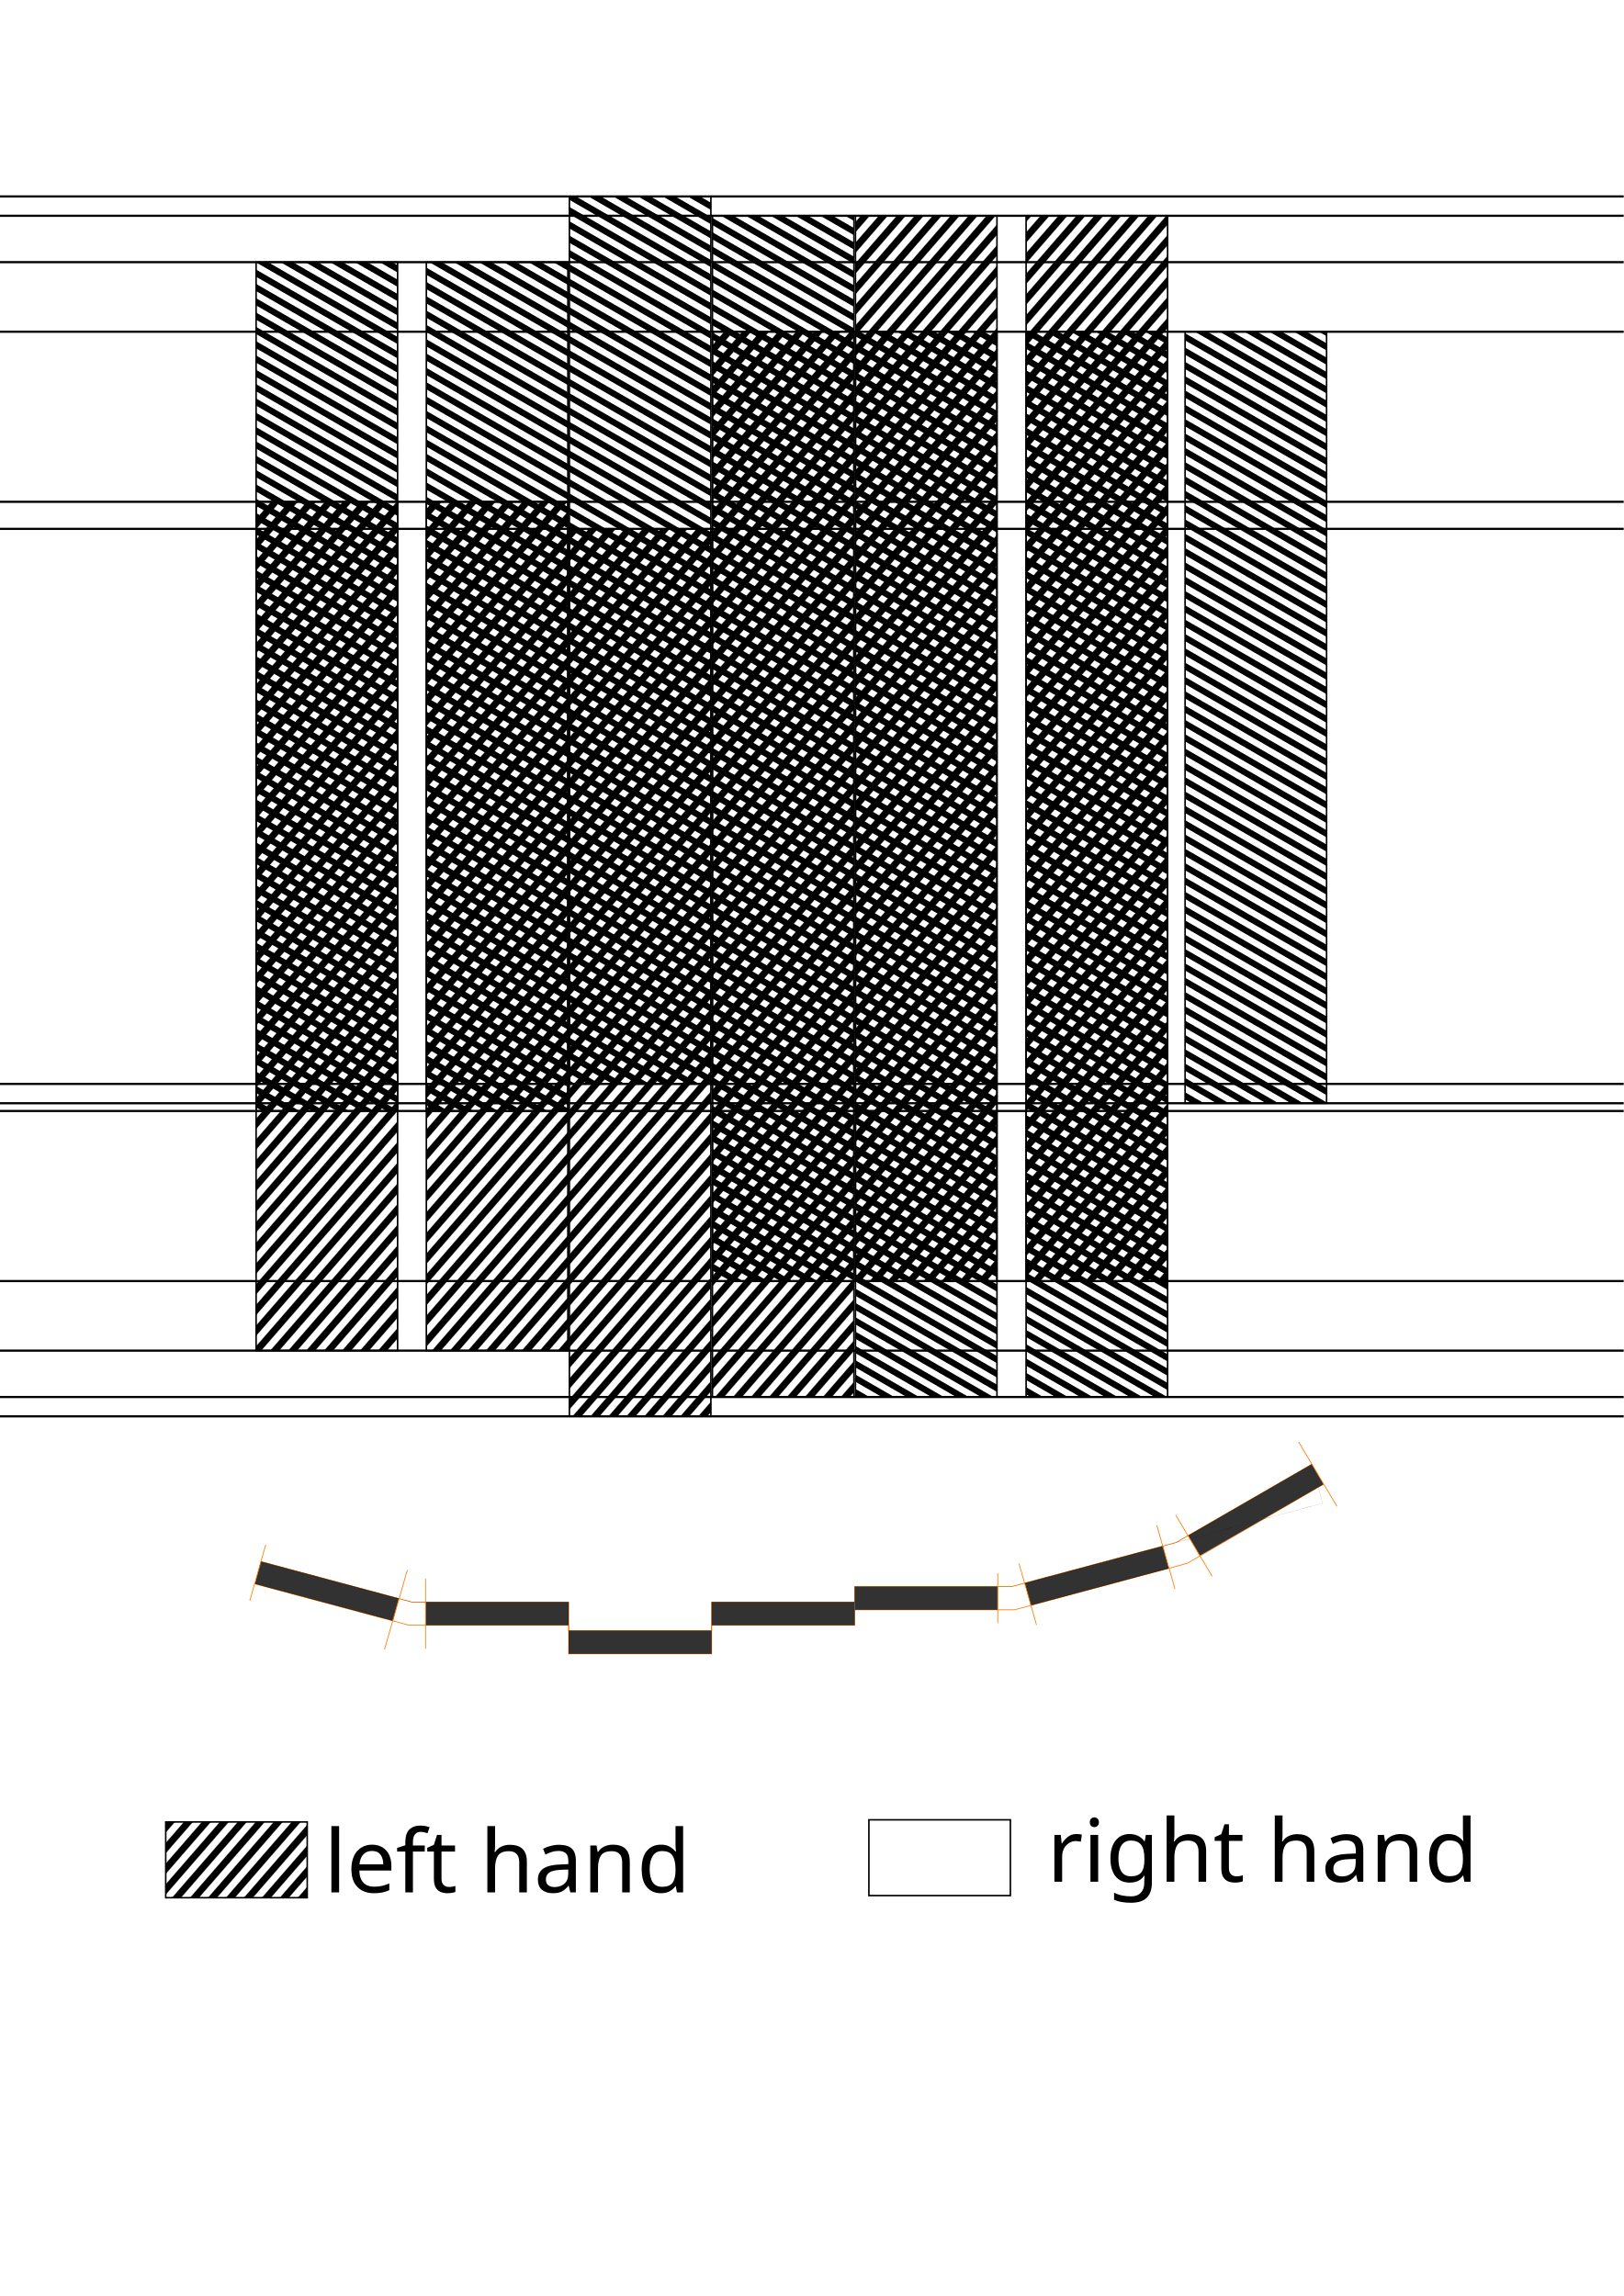
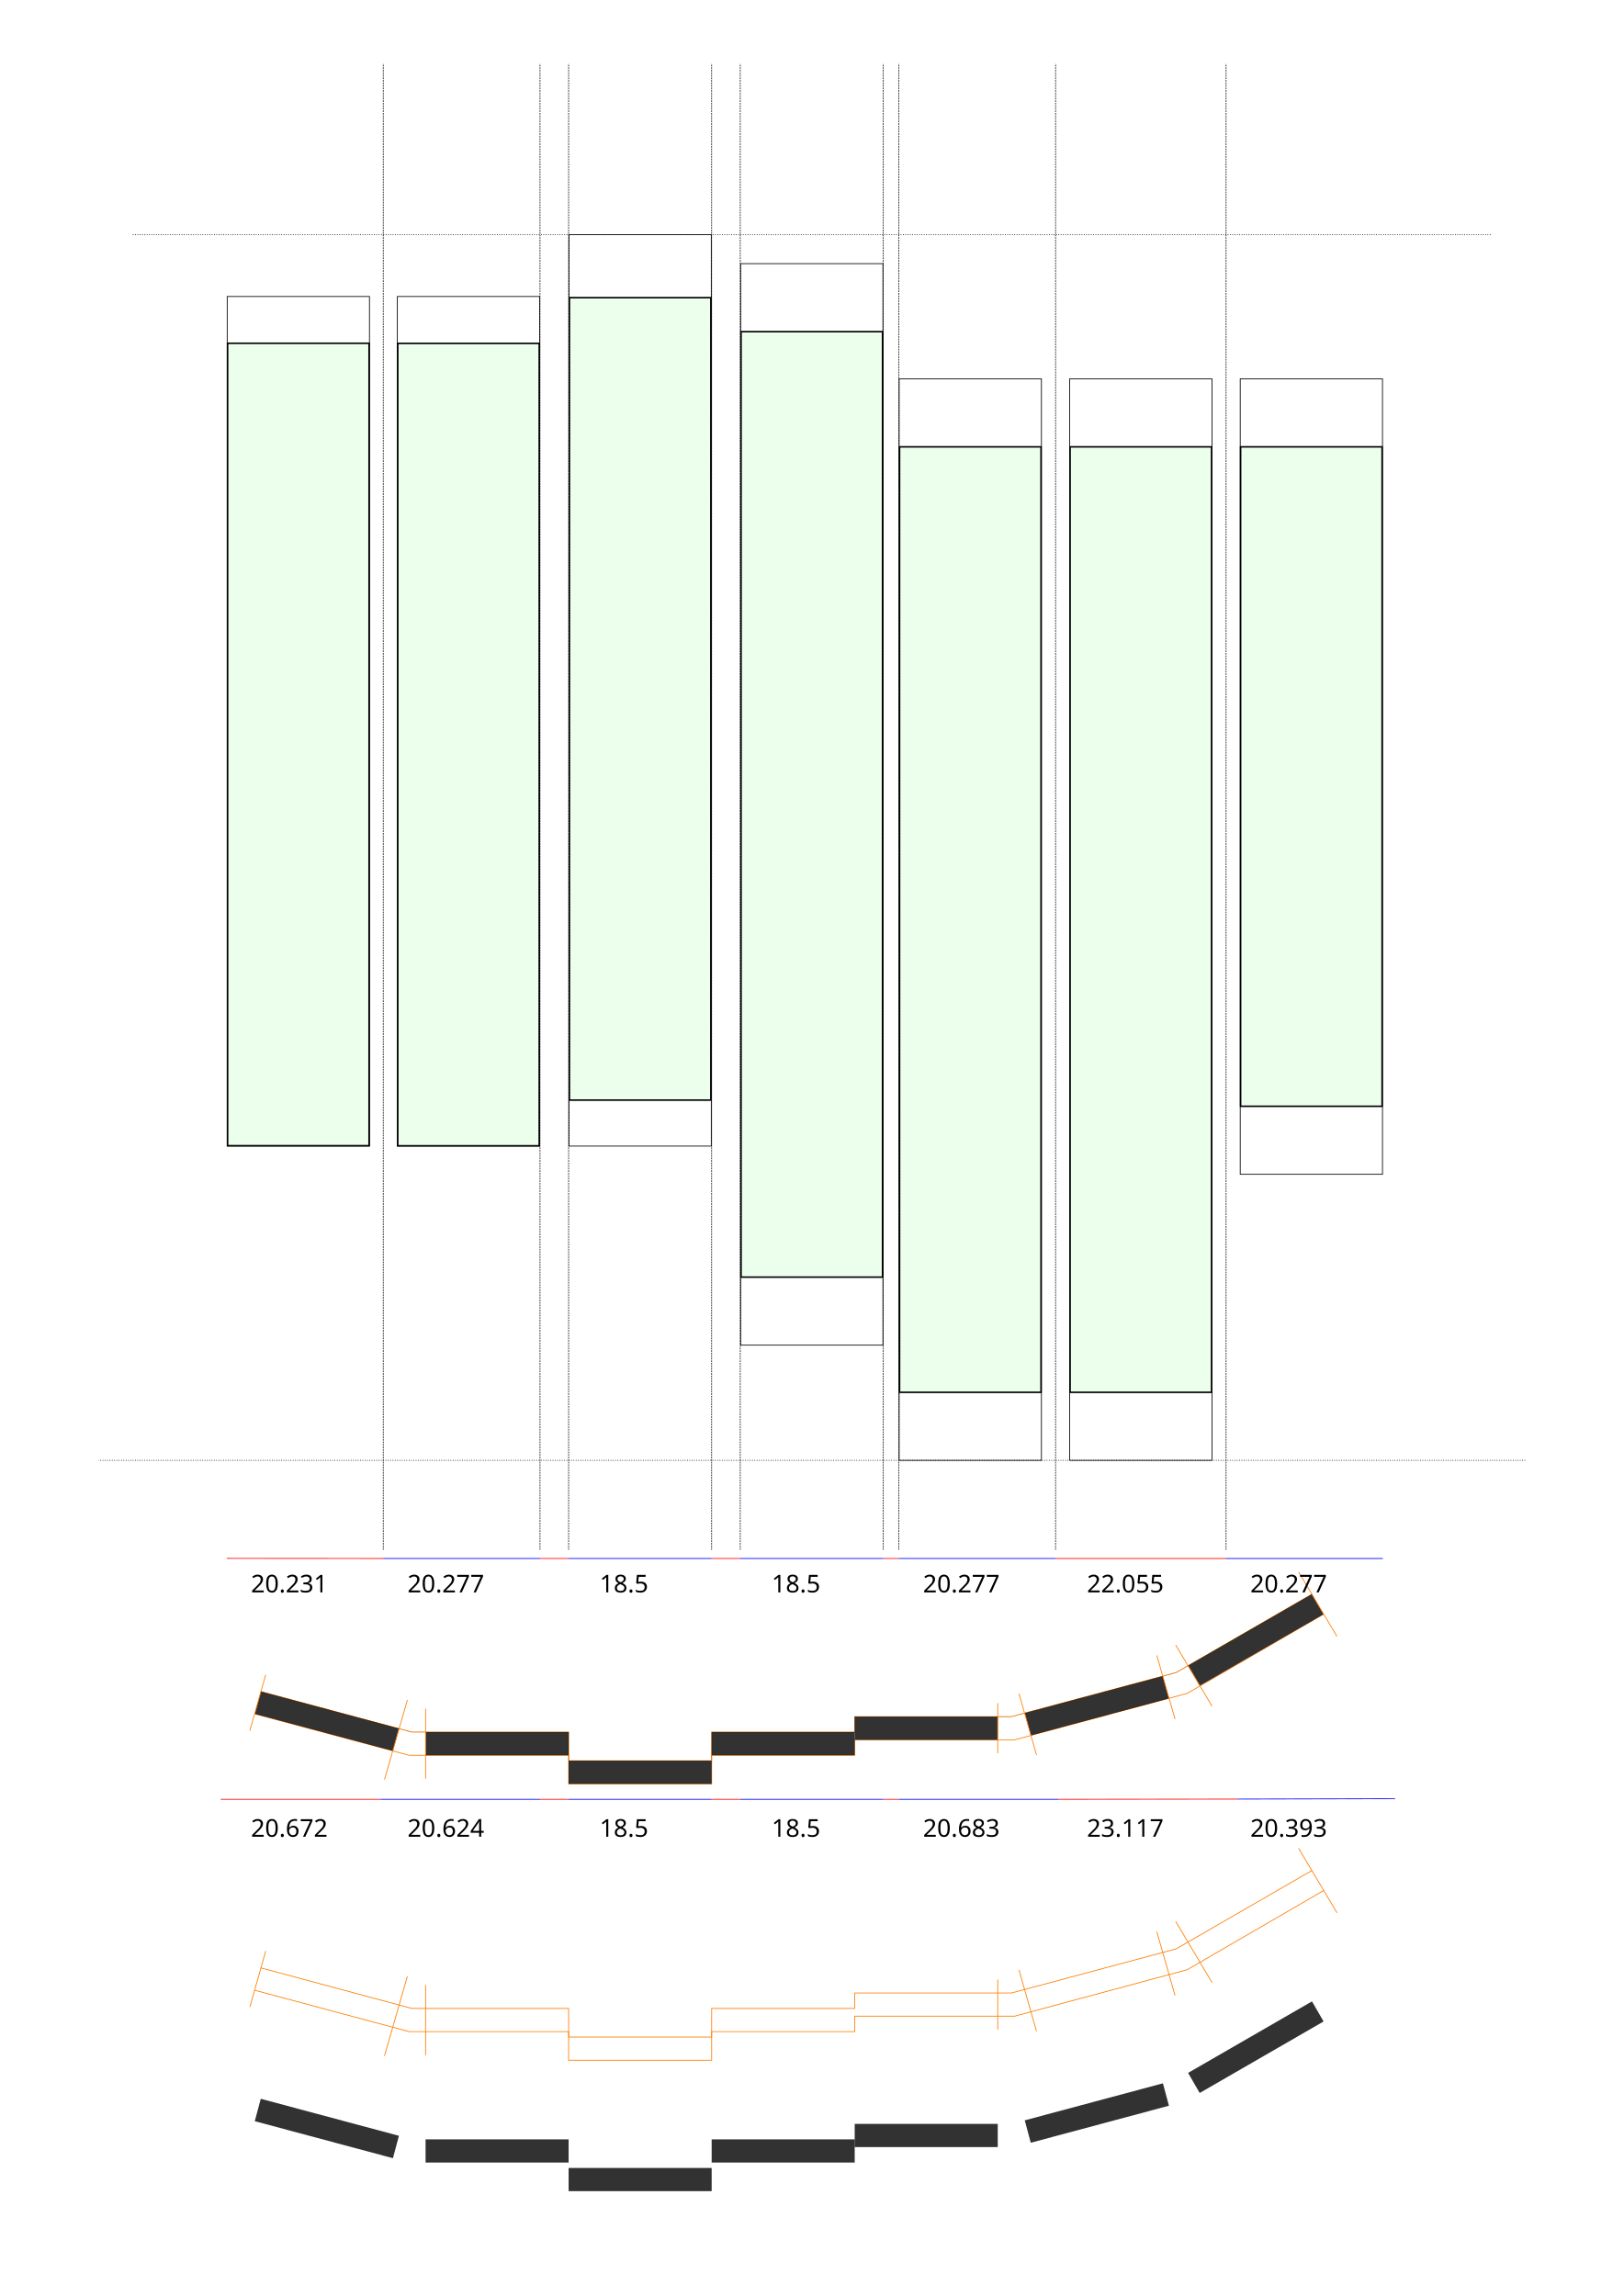
- <svg xmlns="http://www.w3.org/2000/svg" xmlns:ns2="http://www.openswatchbook.org/uri/2009/osb" xmlns:xlink="http://www.w3.org/1999/xlink" width="744.094" height="1052.362" id="svg2" version="1.1" viewBox="0 0 210 297">
+ <svg xmlns="http://www.w3.org/2000/svg" xmlns:ns1="http://www.openswatchbook.org/uri/2009/osb" width="744.094" height="1052.362" id="svg2" version="1.1" viewBox="0 0 210 297">
  <defs id="defs4">
-     <pattern xlink:href="#pattern8289" id="pattern8671" patternTransform="matrix(-0.6622575,0.5752346,11.04441,12.71524,184.1332,-9.18858)" />
-     <pattern xlink:href="#pattern8485" id="pattern8517" patternTransform="matrix(-0.6622575,0.5752346,11.04441,12.71524,24.48424,-436.8684)" />
-     <pattern xlink:href="#pattern8471" id="pattern8501" patternTransform="matrix(0.401091,-0.6947101,14.62525,8.443895,193.5744,-3.188611)" />
-     <pattern xlink:href="#pattern8439" id="pattern8485" patternTransform="matrix(-0.6622575,0.5752346,11.04441,12.71524,184.1332,-221)" />
-     <pattern xlink:href="#pattern8305" id="pattern8471" patternTransform="matrix(0.401091,-0.6947101,14.62525,8.443895,0,0)" />
-     <pattern xlink:href="#pattern8289" id="pattern8439" patternTransform="matrix(-0.6622575,0.5752346,11.04441,12.71524,5.098291,-5.131568)" />
-     <pattern xlink:href="#pattern8275" id="pattern8305" patternTransform="matrix(0.401091,-0.6947101,14.62525,8.443895,0,3.188596)" />
-     <pattern xlink:href="#pattern8259" id="pattern8289" patternTransform="matrix(-0.6622575,0.5752346,11.04441,12.71524,184.1332,-11.68858)" />
-     <pattern xlink:href="#pattern8217" id="pattern8275" patternTransform="matrix(0.401091,-0.6947101,14.62525,8.443895,0,16.8728)" />
-     <pattern xlink:href="#pattern8245" id="pattern8259" patternTransform="matrix(-0.6622575,0.5752346,11.04441,12.71524,184.1332,-25.37278)" />
-     <pattern xlink:href="#pattern8231" id="pattern8245" patternTransform="matrix(-0.6622575,0.5752346,11.04441,12.71524,184.1332,-4.276306)" />
-     <pattern xlink:href="#pattern8201" id="pattern8231" patternTransform="matrix(-0.6622575,0.5752346,11.04441,12.71524,184.1332,-13.11402)" />
-     <pattern xlink:href="#pattern8167" id="pattern8217" patternTransform="matrix(0.401091,-0.6947101,14.62525,8.443895,0,13.11402)" />
-     <pattern xlink:href="#pattern8187" id="pattern8201" patternTransform="matrix(-0.6622575,0.5752346,11.04441,12.71524,184.1332,-0.2850875)" />
-     <pattern xlink:href="#pattern8173" id="pattern8187" patternTransform="matrix(-0.6622575,0.5752346,11.04441,12.71524,184.1332,0)" />
-     <pattern xlink:href="#Strips1_1" id="pattern8173" patternTransform="matrix(0.6622575,0.5752346,-11.04441,12.71524,0,0)" />
-     <pattern xlink:href="#Strips1_1" id="pattern8167" patternTransform="matrix(0.7236875,-1.253464,11.12919,6.425439,0,0)" />
-     <pattern id="Strips1_1" patternTransform="translate(0,0) scale(10,10)" height="1" width="2" patternUnits="userSpaceOnUse">
-       <rect id="rect7299" height="2" width="1" y="-0.5" x="0" style="fill:black;stroke:none" />
-     </pattern>
-     <linearGradient id="linearGradient8021" ns2:paint="solid">
+     <linearGradient id="linearGradient8021" ns1:paint="solid">
      <stop style="stop-color:#000000;stop-opacity:1;" offset="0" id="stop8023" />
    </linearGradient>
  </defs>
  <g id="layer1" transform="translate(0,-2.5390623e-6)">
-     <path style="fill:none;fill-rule:evenodd;stroke:#ff7c00;stroke-width:0.1;stroke-linecap:butt;stroke-linejoin:miter;stroke-miterlimit:4;stroke-dasharray:none;stroke-opacity:1" d="m 33.727,201.987 19.538,5.248 20.277,0 0,3.7 18.5,0 0,-3.7 18.5,0 0,-2 20.277,0 21.303,-5.708 17.561,-10.139" id="path4306" />
-     <path style="fill:none;fill-rule:evenodd;stroke:#ff7c00;stroke-width:0.1;stroke-linecap:butt;stroke-linejoin:miter;stroke-miterlimit:4;stroke-dasharray:none;stroke-opacity:1" d="m 32.951,204.884 19.968,5.35 20.624,0 1e-5,3.7 18.5,0 0,-3.7 18.5,0 0,-2 20.683,0 22.322,-6.01 17.636,-10.238" id="path4320" />
-     <g id="g8035" style="fill:url(#pattern8305);fill-opacity:1" transform="translate(0,-3.188596)">
-       <rect y="37.1" x="55.142" height="109.8" width="18.3" id="rect4133" style="opacity:1;fill:url(#pattern8305);fill-opacity:1;stroke:#000000;stroke-width:0.2;stroke-linecap:square;stroke-miterlimit:4;stroke-dasharray:none;stroke-dashoffset:0;stroke-opacity:1" />
-       <rect style="opacity:1;fill:url(#pattern8305);fill-opacity:1;stroke:#000000;stroke-width:0.2;stroke-linecap:square;stroke-miterlimit:4;stroke-dasharray:none;stroke-dashoffset:0;stroke-opacity:1" id="rect4135" width="18.3" height="109.8" x="33.124" y="37.1" />
-       <rect style="opacity:1;fill:url(#pattern8305);fill-opacity:1;stroke:#000000;stroke-width:0.2;stroke-linecap:square;stroke-miterlimit:4;stroke-dasharray:none;stroke-dashoffset:0;stroke-opacity:1" id="rect4137" width="18.3" height="114.8" x="73.642" y="28.6" />
-       <rect y="31.1" x="92.142" height="137.8" width="18.3" id="rect4139" style="opacity:1;fill:url(#pattern8305);fill-opacity:1;stroke:#000000;stroke-width:0.2;stroke-linecap:square;stroke-miterlimit:4;stroke-dasharray:none;stroke-dashoffset:0;stroke-opacity:1" />
-       <rect style="opacity:1;fill:url(#pattern8305);fill-opacity:1;stroke:#000000;stroke-width:0.2;stroke-linecap:square;stroke-miterlimit:4;stroke-dasharray:none;stroke-dashoffset:0;stroke-opacity:1" id="rect4141" width="18.3" height="137.8" x="132.71" y="46.1" />
-       <rect y="46.1" x="110.642" height="137.8" width="18.3" id="rect4143" style="opacity:1;fill:url(#pattern8305);fill-opacity:1;stroke:#000000;stroke-width:0.2;stroke-linecap:square;stroke-miterlimit:4;stroke-dasharray:none;stroke-dashoffset:0;stroke-opacity:1" />
-       <rect y="46.1" x="153.273" height="99.8" width="18.3" id="rect4145" style="opacity:1;fill:url(#pattern8305);fill-opacity:1;stroke:#000000;stroke-width:0.2;stroke-linecap:square;stroke-miterlimit:4;stroke-dasharray:none;stroke-dashoffset:0;stroke-opacity:1" />
+     <rect style="opacity:1;fill:none;fill-opacity:0.155;stroke:#000000;stroke-width:0.1;stroke-linecap:square;stroke-miterlimit:4;stroke-dasharray:0.2, 0.1;stroke-dashoffset:0;stroke-opacity:1" id="rect8935" width="18.4" height="109.9" x="29.384" y="38.353" />
+     <path style="fill:none;fill-rule:evenodd;stroke:#ff7c00;stroke-width:0.1;stroke-linecap:butt;stroke-linejoin:miter;stroke-miterlimit:4;stroke-dasharray:none;stroke-opacity:1" d="m 33.727,218.807 19.538,5.248 20.277,0 0,3.7 18.5,0 0,-3.7 18.5,0 0,-2 20.277,0 21.303,-5.708 17.561,-10.139" id="path4306" />
+     <path style="fill:none;fill-rule:evenodd;stroke:#ff7c00;stroke-width:0.1;stroke-linecap:butt;stroke-linejoin:miter;stroke-miterlimit:4;stroke-dasharray:none;stroke-opacity:1" d="m 32.951,221.705 19.968,5.35 20.624,0 1e-5,3.7 18.5,0 0,-3.7 18.5,0 0,-2 20.683,0 22.322,-6.01 17.636,-10.238" id="path4320" />
+     <path style="fill:none;fill-rule:evenodd;stroke:#000000;stroke-width:0.01;stroke-linecap:butt;stroke-linejoin:miter;stroke-miterlimit:4;stroke-dasharray:none;stroke-opacity:1" d="m 33.727,218.807 19.538,5.248 20.277,0 0,3.7 18.5,0 0,-3.7 18.5,0 0,-2 20.277,0 21.303,-5.708 17.56,-10.139" id="path4537" />
+     <rect style="opacity:1;fill:#000000;fill-opacity:0.803;stroke:none;stroke-width:0.1;stroke-linecap:square;stroke-miterlimit:4;stroke-dasharray:none;stroke-dashoffset:0;stroke-opacity:0.503" id="rect4237" width="18.5" height="3" x="73.542" y="227.755" />
+     <rect y="224.055" x="92.042" height="3" width="18.5" id="rect4242" style="opacity:1;fill:#000000;fill-opacity:0.803;stroke:none;stroke-width:0.1;stroke-linecap:square;stroke-miterlimit:4;stroke-dasharray:none;stroke-dashoffset:0;stroke-opacity:0.503" />
+     <rect style="opacity:1;fill:#000000;fill-opacity:0.803;stroke:none;stroke-width:0.1;stroke-linecap:square;stroke-miterlimit:4;stroke-dasharray:none;stroke-dashoffset:0;stroke-opacity:0.503" id="rect4244" width="18.5" height="3" x="110.542" y="222.055" />
+     <rect y="224.055" x="55.042" height="3" width="18.5" id="rect4246" style="opacity:1;fill:#000000;fill-opacity:0.803;stroke:none;stroke-width:0.1;stroke-linecap:square;stroke-miterlimit:4;stroke-dasharray:none;stroke-dashoffset:0;stroke-opacity:0.503" />
+     <rect style="opacity:1;fill:#000000;fill-opacity:0.803;stroke:none;stroke-width:0.1;stroke-linecap:square;stroke-miterlimit:4;stroke-dasharray:none;stroke-dashoffset:0;stroke-opacity:0.503" id="rect4248" width="18.5" height="3" x="89.209" y="202.622" transform="matrix(0.9659258,0.258819,-0.258819,0.9659258,0,0)" />
+     <rect y="263.423" x="25.346" height="3" width="18.5" id="rect4252" style="opacity:1;fill:#000000;fill-opacity:0.803;stroke:none;stroke-width:0.1;stroke-linecap:square;stroke-miterlimit:4;stroke-dasharray:none;stroke-dashoffset:0;stroke-opacity:0.503" transform="matrix(0.8660254,-0.5,0.5,0.8660254,0,0)" />
+     <rect style="opacity:1;fill:#000000;fill-opacity:0.803;stroke:none;stroke-width:0.1;stroke-linecap:square;stroke-miterlimit:4;stroke-dasharray:none;stroke-dashoffset:0;stroke-opacity:0.503" id="rect4256" width="18.5" height="3" x="70.667" y="248.347" transform="matrix(0.9659258,-0.258819,0.258819,0.9659258,0,0)" />
+     <path style="fill:none;fill-rule:evenodd;stroke:#ff7c00;stroke-width:0.1;stroke-linecap:butt;stroke-linejoin:miter;stroke-miterlimit:4;stroke-dasharray:none;stroke-opacity:1" d="m 55.042,221.013 0,9.084" id="path4328" />
+     <path style="fill:none;fill-rule:evenodd;stroke:#ff7c00;stroke-width:0.1;stroke-linecap:butt;stroke-linejoin:miter;stroke-miterlimit:4;stroke-dasharray:none;stroke-opacity:1" d="m 34.369,216.628 -2.061,7.255" id="path4330" />
+     <path style="fill:none;fill-rule:evenodd;stroke:#ff7c00;stroke-width:0.1;stroke-linecap:butt;stroke-linejoin:miter;stroke-miterlimit:4;stroke-dasharray:none;stroke-opacity:1" d="m 52.686,219.903 -2.958,10.292" id="path4332" />
+     <path style="fill:none;fill-rule:evenodd;stroke:#ff7c00;stroke-width:0.1;stroke-linecap:butt;stroke-linejoin:miter;stroke-miterlimit:4;stroke-dasharray:none;stroke-opacity:1" d="m 129.042,220.324 0,6.461" id="path4334" />
+     <path style="fill:none;fill-rule:evenodd;stroke:#ff7c00;stroke-width:0.1;stroke-linecap:butt;stroke-linejoin:miter;stroke-miterlimit:4;stroke-dasharray:none;stroke-opacity:1" d="m 131.794,219.078 2.261,7.932" id="path4336" />
+     <path style="fill:none;fill-rule:evenodd;stroke:#ff7c00;stroke-width:0.1;stroke-linecap:butt;stroke-linejoin:miter;stroke-miterlimit:4;stroke-dasharray:none;stroke-opacity:1" d="m 149.617,214.132 2.354,8.248" id="path4338" />
+     <path style="fill:none;fill-rule:evenodd;stroke:#ff7c00;stroke-width:0.1;stroke-linecap:butt;stroke-linejoin:miter;stroke-miterlimit:4;stroke-dasharray:none;stroke-opacity:1" d="m 152.061,212.8 4.702,7.914" id="path4340" />
+     <path style="fill:none;fill-rule:evenodd;stroke:#ff7c00;stroke-width:0.1;stroke-linecap:butt;stroke-linejoin:miter;stroke-miterlimit:4;stroke-dasharray:none;stroke-opacity:1" d="m 167.954,203.337 4.959,8.34" id="path4342" />
+     <rect style="opacity:1;fill:#00ff00;fill-opacity:0.078;stroke:#000000;stroke-width:0.2;stroke-linecap:square;stroke-miterlimit:4;stroke-dasharray:none;stroke-dashoffset:0;stroke-opacity:1" id="rect6562" width="18.3" height="103.8" x="29.434" y="-148.203" transform="scale(1,-1)" />
+     <rect y="-165.203" x="95.842" height="122.3" width="18.3" id="rect6566" style="opacity:1;fill:#00ff00;fill-opacity:0.078;stroke:#000000;stroke-width:0.2;stroke-linecap:square;stroke-miterlimit:4;stroke-dasharray:none;stroke-dashoffset:0;stroke-opacity:1" transform="scale(1,-1)" />
+     <path id="path8673" d="m 33.727,254.555 19.538,5.248 20.277,0 0,3.7 18.5,0 0,-3.7 18.5,0 0,-2 20.277,0 21.303,-5.708 17.561,-10.139" style="fill:none;fill-rule:evenodd;stroke:#ff7c00;stroke-width:0.1;stroke-linecap:butt;stroke-linejoin:miter;stroke-miterlimit:4;stroke-dasharray:none;stroke-opacity:1" />
+     <path id="path8675" d="m 32.951,257.453 19.968,5.35 20.624,0 1e-5,3.7 18.5,0 0,-3.7 18.5,0 0,-2 20.683,0 22.322,-6.01 17.636,-10.238" style="fill:none;fill-rule:evenodd;stroke:#ff7c00;stroke-width:0.1;stroke-linecap:butt;stroke-linejoin:miter;stroke-miterlimit:4;stroke-dasharray:none;stroke-opacity:1" />
+     <path style="opacity:1;fill:none;fill-rule:evenodd;stroke:#ff0000;stroke-width:0.1;stroke-linecap:butt;stroke-linejoin:miter;stroke-miterlimit:4;stroke-dasharray:none;stroke-opacity:1" d="m 29.335,201.586 20.231,0.013" id="path8727" />
+     <path style="opacity:1;fill:none;fill-rule:evenodd;stroke:#0000ff;stroke-width:0.1;stroke-linecap:butt;stroke-linejoin:miter;stroke-miterlimit:4;stroke-dasharray:none;stroke-opacity:1" d="m 49.565,201.598 20.277,0" id="path8725" />
+     <path style="opacity:1;fill:none;fill-rule:evenodd;stroke:#ff0000;stroke-width:0.1;stroke-linecap:butt;stroke-linejoin:miter;stroke-miterlimit:4;stroke-dasharray:none;stroke-opacity:1" d="m 69.842,201.598 3.7,0" id="path8723" />
+     <path style="opacity:1;fill:none;fill-rule:evenodd;stroke:#0000ff;stroke-width:0.1;stroke-linecap:butt;stroke-linejoin:miter;stroke-miterlimit:4;stroke-dasharray:none;stroke-opacity:1" d="m 73.542,201.598 18.5,0" id="path8721" />
+     <path style="opacity:1;fill:none;fill-rule:evenodd;stroke:#ff0000;stroke-width:0.1;stroke-linecap:butt;stroke-linejoin:miter;stroke-miterlimit:4;stroke-dasharray:none;stroke-opacity:1" d="m 95.742,201.598 -3.7,0" id="path8719" />
+     <path style="opacity:1;fill:none;fill-rule:evenodd;stroke:#0000ff;stroke-width:0.1;stroke-linecap:butt;stroke-linejoin:miter;stroke-miterlimit:4;stroke-dasharray:none;stroke-opacity:1" d="m 95.742,201.598 18.5,0" id="path8717" />
+     <path style="opacity:1;fill:none;fill-rule:evenodd;stroke:#ff0000;stroke-width:0.1;stroke-linecap:butt;stroke-linejoin:miter;stroke-miterlimit:4;stroke-dasharray:none;stroke-opacity:1" d="m 116.242,201.598 -2,0" id="path8715" />
+     <path style="opacity:1;fill:none;fill-rule:evenodd;stroke:#0000ff;stroke-width:0.1;stroke-linecap:butt;stroke-linejoin:miter;stroke-miterlimit:4;stroke-dasharray:none;stroke-opacity:1" d="m 116.242,201.598 20.277,0" id="path8713" />
+     <path style="opacity:1;fill:none;fill-rule:evenodd;stroke:#ff0000;stroke-width:0.1;stroke-linecap:butt;stroke-linejoin:miter;stroke-miterlimit:4;stroke-dasharray:none;stroke-opacity:1" d="m 136.52,201.598 22.055,4.5e-4" id="path8711" />
+     <path style="opacity:1;fill:none;fill-rule:evenodd;stroke:#0000ff;stroke-width:0.1;stroke-linecap:butt;stroke-linejoin:miter;stroke-miterlimit:4;stroke-dasharray:none;stroke-opacity:1" d="m 158.574,201.599 20.277,-4.5e-4" id="path8677" />
+     <rect y="280.437" x="73.542" height="3" width="18.5" id="rect8679" style="opacity:1;fill:#000000;fill-opacity:0.803;stroke:none;stroke-width:0.1;stroke-linecap:square;stroke-miterlimit:4;stroke-dasharray:none;stroke-dashoffset:0;stroke-opacity:0.503" />
+     <rect style="opacity:1;fill:#000000;fill-opacity:0.803;stroke:none;stroke-width:0.1;stroke-linecap:square;stroke-miterlimit:4;stroke-dasharray:none;stroke-dashoffset:0;stroke-opacity:0.503" id="rect8681" width="18.5" height="3" x="92.042" y="276.737" />
+     <rect y="274.737" x="110.542" height="3" width="18.5" id="rect8683" style="opacity:1;fill:#000000;fill-opacity:0.803;stroke:none;stroke-width:0.1;stroke-linecap:square;stroke-miterlimit:4;stroke-dasharray:none;stroke-dashoffset:0;stroke-opacity:0.503" />
+     <rect style="opacity:1;fill:#000000;fill-opacity:0.803;stroke:none;stroke-width:0.1;stroke-linecap:square;stroke-miterlimit:4;stroke-dasharray:none;stroke-dashoffset:0;stroke-opacity:0.503" id="rect8685" width="18.5" height="3" x="55.042" y="276.737" />
+     <rect transform="matrix(0.9659258,0.258819,-0.258819,0.9659258,0,0)" y="253.509" x="102.844" height="3" width="18.5" id="rect8687" style="opacity:1;fill:#000000;fill-opacity:0.803;stroke:none;stroke-width:0.1;stroke-linecap:square;stroke-miterlimit:4;stroke-dasharray:none;stroke-dashoffset:0;stroke-opacity:0.503" />
+     <rect transform="matrix(0.8660254,-0.5,0.5,0.8660254,0,0)" style="opacity:1;fill:#000000;fill-opacity:0.803;stroke:none;stroke-width:0.1;stroke-linecap:square;stroke-miterlimit:4;stroke-dasharray:none;stroke-dashoffset:0;stroke-opacity:0.503" id="rect8689" width="18.5" height="3" x="-0.995" y="309.047" />
+     <rect transform="matrix(0.9659258,-0.258819,0.258819,0.9659258,0,0)" y="299.234" x="57.032" height="3" width="18.5" id="rect8691" style="opacity:1;fill:#000000;fill-opacity:0.803;stroke:none;stroke-width:0.1;stroke-linecap:square;stroke-miterlimit:4;stroke-dasharray:none;stroke-dashoffset:0;stroke-opacity:0.503" />
+     <path id="path8693" d="m 55.042,256.761 0,9.084" style="fill:none;fill-rule:evenodd;stroke:#ff7c00;stroke-width:0.1;stroke-linecap:butt;stroke-linejoin:miter;stroke-miterlimit:4;stroke-dasharray:none;stroke-opacity:1" />
+     <path id="path8695" d="m 34.369,252.377 -2.061,7.255" style="fill:none;fill-rule:evenodd;stroke:#ff7c00;stroke-width:0.1;stroke-linecap:butt;stroke-linejoin:miter;stroke-miterlimit:4;stroke-dasharray:none;stroke-opacity:1" />
+     <path id="path8697" d="M 52.686,255.652 49.728,265.944" style="fill:none;fill-rule:evenodd;stroke:#ff7c00;stroke-width:0.1;stroke-linecap:butt;stroke-linejoin:miter;stroke-miterlimit:4;stroke-dasharray:none;stroke-opacity:1" />
+     <path id="path8699" d="m 129.042,256.073 0,6.461" style="fill:none;fill-rule:evenodd;stroke:#ff7c00;stroke-width:0.1;stroke-linecap:butt;stroke-linejoin:miter;stroke-miterlimit:4;stroke-dasharray:none;stroke-opacity:1" />
+     <path id="path8701" d="m 131.794,254.827 2.261,7.932" style="fill:none;fill-rule:evenodd;stroke:#ff7c00;stroke-width:0.1;stroke-linecap:butt;stroke-linejoin:miter;stroke-miterlimit:4;stroke-dasharray:none;stroke-opacity:1" />
+     <path id="path8703" d="m 149.617,249.881 2.354,8.248" style="fill:none;fill-rule:evenodd;stroke:#ff7c00;stroke-width:0.1;stroke-linecap:butt;stroke-linejoin:miter;stroke-miterlimit:4;stroke-dasharray:none;stroke-opacity:1" />
+     <path id="path8705" d="m 152.061,248.549 4.702,7.914" style="fill:none;fill-rule:evenodd;stroke:#ff7c00;stroke-width:0.1;stroke-linecap:butt;stroke-linejoin:miter;stroke-miterlimit:4;stroke-dasharray:none;stroke-opacity:1" />
+     <path id="path8707" d="m 167.954,239.086 4.959,8.34" style="fill:none;fill-rule:evenodd;stroke:#ff7c00;stroke-width:0.1;stroke-linecap:butt;stroke-linejoin:miter;stroke-miterlimit:4;stroke-dasharray:none;stroke-opacity:1" />
+     <path style="fill:none;fill-rule:evenodd;stroke:#0000ff;stroke-width:0.1;stroke-linecap:butt;stroke-linejoin:miter;stroke-miterlimit:4;stroke-dasharray:none;stroke-opacity:1" d="m 160.043,232.722 20.392,-0.049" id="path8749" />
+     <path style="fill:none;fill-rule:evenodd;stroke:#ff0000;stroke-width:0.1;stroke-linecap:butt;stroke-linejoin:miter;stroke-miterlimit:4;stroke-dasharray:none;stroke-opacity:1" d="m 136.925,232.751 23.117,-0.028" id="path8751" />
+     <path style="fill:none;fill-rule:evenodd;stroke:#0000ff;stroke-width:0.1;stroke-linecap:butt;stroke-linejoin:miter;stroke-miterlimit:4;stroke-dasharray:none;stroke-opacity:1" d="m 116.242,232.751 20.683,0" id="path8753" />
+     <path style="fill:none;fill-rule:evenodd;stroke:#ff0000;stroke-width:0.1;stroke-linecap:butt;stroke-linejoin:miter;stroke-miterlimit:4;stroke-dasharray:none;stroke-opacity:1" d="m 116.242,232.751 -2,0" id="path8755" />
+     <path style="fill:none;fill-rule:evenodd;stroke:#0000ff;stroke-width:0.1;stroke-linecap:butt;stroke-linejoin:miter;stroke-miterlimit:4;stroke-dasharray:none;stroke-opacity:1" d="m 95.742,232.751 18.5,0" id="path8757" />
+     <path style="fill:none;fill-rule:evenodd;stroke:#ff0000;stroke-width:0.1;stroke-linecap:butt;stroke-linejoin:miter;stroke-miterlimit:4;stroke-dasharray:none;stroke-opacity:1" d="m 95.742,232.751 -3.7,0" id="path8759" />
+     <path style="fill:none;fill-rule:evenodd;stroke:#0000ff;stroke-width:0.1;stroke-linecap:butt;stroke-linejoin:miter;stroke-miterlimit:4;stroke-dasharray:none;stroke-opacity:1" d="m 73.542,232.751 18.5,0" id="path8761" />
+     <path style="fill:none;fill-rule:evenodd;stroke:#ff0000;stroke-width:0.1;stroke-linecap:butt;stroke-linejoin:miter;stroke-miterlimit:4;stroke-dasharray:none;stroke-opacity:1" d="m 69.842,232.751 3.7,-1e-5" id="path8763" />
+     <path style="fill:none;fill-rule:evenodd;stroke:#0000ff;stroke-width:0.1;stroke-linecap:butt;stroke-linejoin:miter;stroke-miterlimit:4;stroke-dasharray:none;stroke-opacity:1" d="m 49.218,232.751 20.624,0" id="path8765" />
+     <path style="fill:none;fill-rule:evenodd;stroke:#ff0000;stroke-width:0.1;stroke-linecap:butt;stroke-linejoin:miter;stroke-miterlimit:4;stroke-dasharray:none;stroke-opacity:1" d="m 28.546,232.751 20.672,1e-5" id="path8767" />
+     <rect transform="scale(1,-1)" y="-148.215" x="51.442" height="103.8" width="18.3" id="rect8822" style="opacity:1;fill:#00ff00;fill-opacity:0.078;stroke:#000000;stroke-width:0.2;stroke-linecap:square;stroke-miterlimit:4;stroke-dasharray:none;stroke-dashoffset:0;stroke-opacity:1" />
+     <rect style="opacity:1;fill:#00ff00;fill-opacity:0.078;stroke:#000000;stroke-width:0.2;stroke-linecap:square;stroke-miterlimit:4;stroke-dasharray:none;stroke-dashoffset:0;stroke-opacity:1" id="rect8824" width="18.3" height="103.8" x="73.642" y="-142.303" transform="scale(1,-1)" />
+     <rect transform="scale(1,-1)" style="opacity:1;fill:#00ff00;fill-opacity:0.078;stroke:#000000;stroke-width:0.2;stroke-linecap:square;stroke-miterlimit:4;stroke-dasharray:none;stroke-dashoffset:0;stroke-opacity:1" id="rect8826" width="18.3" height="122.3" x="116.342" y="-180.103" />
+     <rect y="-180.103" x="138.397" height="122.3" width="18.3" id="rect8828" style="opacity:1;fill:#00ff00;fill-opacity:0.078;stroke:#000000;stroke-width:0.2;stroke-linecap:square;stroke-miterlimit:4;stroke-dasharray:none;stroke-dashoffset:0;stroke-opacity:1" transform="scale(1,-1)" />
+     <rect transform="scale(1,-1)" style="opacity:1;fill:#00ff00;fill-opacity:0.078;stroke:#000000;stroke-width:0.2;stroke-linecap:square;stroke-miterlimit:4;stroke-dasharray:none;stroke-dashoffset:0;stroke-opacity:1" id="rect8852" width="18.3" height="85.3" x="160.452" y="-143.103" />
+     <g id="g8910" transform="matrix(1,0,0,1.201342,0,-21.52393)">
+       <path id="path8870" d="m 49.565,184.778 0,-160" style="fill:none;fill-rule:evenodd;stroke:#000000;stroke-width:0.091;stroke-linecap:butt;stroke-linejoin:miter;stroke-miterlimit:4;stroke-dasharray:0.182, 0.091;stroke-dashoffset:0;stroke-opacity:1" />
+       <path id="path8874" d="m 69.842,184.778 0,-160" style="fill:none;fill-rule:evenodd;stroke:#000000;stroke-width:0.091;stroke-linecap:butt;stroke-linejoin:miter;stroke-miterlimit:4;stroke-dasharray:0.182, 0.091;stroke-dashoffset:0;stroke-opacity:1" />
+       <path id="path8876" d="m 73.542,184.778 0,-160" style="fill:none;fill-rule:evenodd;stroke:#000000;stroke-width:0.091;stroke-linecap:butt;stroke-linejoin:miter;stroke-miterlimit:4;stroke-dasharray:0.182, 0.091;stroke-dashoffset:0;stroke-opacity:1" />
+       <path id="path8878" d="m 92.042,184.778 0,-160" style="fill:none;fill-rule:evenodd;stroke:#000000;stroke-width:0.091;stroke-linecap:butt;stroke-linejoin:miter;stroke-miterlimit:4;stroke-dasharray:0.182, 0.091;stroke-dashoffset:0;stroke-opacity:1" />
+       <path id="path8880" d="m 95.742,184.778 0,-160" style="fill:none;fill-rule:evenodd;stroke:#000000;stroke-width:0.091;stroke-linecap:butt;stroke-linejoin:miter;stroke-miterlimit:4;stroke-dasharray:0.182, 0.091;stroke-dashoffset:0;stroke-opacity:1" />
+       <path id="path8882" d="m 114.242,184.778 0,-160" style="fill:none;fill-rule:evenodd;stroke:#000000;stroke-width:0.091;stroke-linecap:butt;stroke-linejoin:miter;stroke-miterlimit:4;stroke-dasharray:0.182, 0.091;stroke-dashoffset:0;stroke-opacity:1" />
+       <path id="path8884" d="m 116.242,184.778 0,-160" style="fill:none;fill-rule:evenodd;stroke:#000000;stroke-width:0.091;stroke-linecap:butt;stroke-linejoin:miter;stroke-miterlimit:4;stroke-dasharray:0.182, 0.091;stroke-dashoffset:0;stroke-opacity:1" />
+       <path id="path8886" d="m 136.52,184.778 0,-160" style="fill:none;fill-rule:evenodd;stroke:#000000;stroke-width:0.091;stroke-linecap:butt;stroke-linejoin:miter;stroke-miterlimit:4;stroke-dasharray:0.182, 0.091;stroke-dashoffset:0;stroke-opacity:1" />
+       <path id="path8888" d="m 158.574,184.778 0,-160" style="fill:none;fill-rule:evenodd;stroke:#000000;stroke-width:0.091;stroke-linecap:butt;stroke-linejoin:miter;stroke-miterlimit:4;stroke-dasharray:0.182, 0.091;stroke-dashoffset:0;stroke-opacity:1" />
    </g>
-     <path style="fill:none;fill-rule:evenodd;stroke:#000000;stroke-width:0.01;stroke-linecap:butt;stroke-linejoin:miter;stroke-miterlimit:4;stroke-dasharray:none;stroke-opacity:1" d="m 33.727,201.987 19.538,5.248 20.277,0 0,3.7 18.5,0 0,-3.7 18.5,0 0,-2 20.277,0 21.303,-5.708 17.56,-10.139" id="path4537" />
-     <path id="path4541" d="m 169.684,189.388 1.358,5.065 -18.918,5.074" style="fill:none;fill-rule:evenodd;stroke:#000000;stroke-width:0.01;stroke-linecap:butt;stroke-linejoin:miter;stroke-miterlimit:4;stroke-dasharray:none;stroke-opacity:1" />
-     <rect style="opacity:1;fill:#000000;fill-opacity:0.803;stroke:none;stroke-width:0.1;stroke-linecap:square;stroke-miterlimit:4;stroke-dasharray:none;stroke-dashoffset:0;stroke-opacity:0.503" id="rect4237" width="18.5" height="3" x="73.542" y="210.935" />
-     <rect y="207.235" x="92.042" height="3" width="18.5" id="rect4242" style="opacity:1;fill:#000000;fill-opacity:0.803;stroke:none;stroke-width:0.1;stroke-linecap:square;stroke-miterlimit:4;stroke-dasharray:none;stroke-dashoffset:0;stroke-opacity:0.503" />
-     <rect style="opacity:1;fill:#000000;fill-opacity:0.803;stroke:none;stroke-width:0.1;stroke-linecap:square;stroke-miterlimit:4;stroke-dasharray:none;stroke-dashoffset:0;stroke-opacity:0.503" id="rect4244" width="18.5" height="3" x="110.542" y="205.235" />
-     <rect y="207.235" x="55.042" height="3" width="18.5" id="rect4246" style="opacity:1;fill:#000000;fill-opacity:0.803;stroke:none;stroke-width:0.1;stroke-linecap:square;stroke-miterlimit:4;stroke-dasharray:none;stroke-dashoffset:0;stroke-opacity:0.503" />
-     <rect style="opacity:1;fill:#000000;fill-opacity:0.803;stroke:none;stroke-width:0.1;stroke-linecap:square;stroke-miterlimit:4;stroke-dasharray:none;stroke-dashoffset:0;stroke-opacity:0.503" id="rect4248" width="18.5" height="3" x="84.856" y="186.375" transform="matrix(0.9659258,0.258819,-0.258819,0.9659258,0,0)" />
-     <rect y="248.857" x="33.756" height="3" width="18.5" id="rect4252" style="opacity:1;fill:#000000;fill-opacity:0.803;stroke:none;stroke-width:0.1;stroke-linecap:square;stroke-miterlimit:4;stroke-dasharray:none;stroke-dashoffset:0;stroke-opacity:0.503" transform="matrix(0.8660254,-0.5,0.5,0.8660254,0,0)" />
-     <rect style="opacity:1;fill:#000000;fill-opacity:0.803;stroke:none;stroke-width:0.1;stroke-linecap:square;stroke-miterlimit:4;stroke-dasharray:none;stroke-dashoffset:0;stroke-opacity:0.503" id="rect4256" width="18.5" height="3" x="75.021" y="232.1" transform="matrix(0.9659258,-0.258819,0.258819,0.9659258,0,0)" />
-     <path style="fill:none;fill-rule:evenodd;stroke:#ff7c00;stroke-width:0.1;stroke-linecap:butt;stroke-linejoin:miter;stroke-miterlimit:4;stroke-dasharray:none;stroke-opacity:1" d="m 55.042,204.193 0,9.084" id="path4328" />
-     <path style="fill:none;fill-rule:evenodd;stroke:#ff7c00;stroke-width:0.1;stroke-linecap:butt;stroke-linejoin:miter;stroke-miterlimit:4;stroke-dasharray:none;stroke-opacity:1" d="m 34.369,199.808 -2.061,7.255" id="path4330" />
-     <path style="fill:none;fill-rule:evenodd;stroke:#ff7c00;stroke-width:0.1;stroke-linecap:butt;stroke-linejoin:miter;stroke-miterlimit:4;stroke-dasharray:none;stroke-opacity:1" d="m 52.686,203.083 -2.958,10.292" id="path4332" />
-     <path style="fill:none;fill-rule:evenodd;stroke:#ff7c00;stroke-width:0.1;stroke-linecap:butt;stroke-linejoin:miter;stroke-miterlimit:4;stroke-dasharray:none;stroke-opacity:1" d="m 129.042,203.504 0,6.461" id="path4334" />
-     <path style="fill:none;fill-rule:evenodd;stroke:#ff7c00;stroke-width:0.1;stroke-linecap:butt;stroke-linejoin:miter;stroke-miterlimit:4;stroke-dasharray:none;stroke-opacity:1" d="m 131.794,202.258 2.261,7.932" id="path4336" />
-     <path style="fill:none;fill-rule:evenodd;stroke:#ff7c00;stroke-width:0.1;stroke-linecap:butt;stroke-linejoin:miter;stroke-miterlimit:4;stroke-dasharray:none;stroke-opacity:1" d="m 149.617,197.312 2.354,8.248" id="path4338" />
-     <path style="fill:none;fill-rule:evenodd;stroke:#ff7c00;stroke-width:0.1;stroke-linecap:butt;stroke-linejoin:miter;stroke-miterlimit:4;stroke-dasharray:none;stroke-opacity:1" d="m 152.061,195.98 4.702,7.914" id="path4340" />
-     <path style="fill:none;fill-rule:evenodd;stroke:#ff7c00;stroke-width:0.1;stroke-linecap:butt;stroke-linejoin:miter;stroke-miterlimit:4;stroke-dasharray:none;stroke-opacity:1" d="m 167.954,186.517 4.959,8.34" id="path4342" />
-     <rect y="-245.479" x="21.435" height="9.8" width="18.3" id="rect8417" style="opacity:1;fill:url(#pattern8517);fill-opacity:1;stroke:#000000;stroke-width:0.2;stroke-linecap:square;stroke-miterlimit:4;stroke-dasharray:none;stroke-dashoffset:0;stroke-opacity:1" transform="scale(1,-1)" />
-     <rect style="opacity:1;fill:url(#pattern8501);fill-opacity:1;stroke:#000000;stroke-width:0.2;stroke-linecap:square;stroke-miterlimit:4;stroke-dasharray:none;stroke-dashoffset:0;stroke-opacity:1" id="rect8445" width="18.3" height="9.8" x="112.378" y="235.403" />
-     <text xml:space="preserve" style="font-style:normal;font-weight:normal;font-size:11.289px;line-height:125%;font-family:Sans;letter-spacing:0px;word-spacing:0px;fill:#000000;fill-opacity:1;stroke:none;stroke-width:1px;stroke-linecap:butt;stroke-linejoin:miter;stroke-opacity:1" x="135.417" y="243.417" id="text8522">
-       <tspan id="tspan8524" x="135.417" y="243.417">right hand</tspan>
+     <rect y="38.353" x="51.392" height="109.9" width="18.4" id="rect8937" style="opacity:1;fill:none;fill-opacity:0.155;stroke:#000000;stroke-width:0.1;stroke-linecap:square;stroke-miterlimit:4;stroke-dasharray:0.2, 0.1;stroke-dashoffset:0;stroke-opacity:1" />
+     <rect style="opacity:1;fill:none;fill-opacity:0.155;stroke:#000000;stroke-width:0.1;stroke-linecap:square;stroke-miterlimit:4;stroke-dasharray:0.2, 0.1;stroke-dashoffset:0;stroke-opacity:1" id="rect8939" width="18.4" height="117.9" x="73.592" y="30.353" />
+     <rect y="34.103" x="95.792" height="139.9" width="18.4" id="rect8941" style="opacity:1;fill:none;fill-opacity:0.155;stroke:#000000;stroke-width:0.1;stroke-linecap:square;stroke-miterlimit:4;stroke-dasharray:0.2, 0.1;stroke-dashoffset:0;stroke-opacity:1" />
+     <rect style="opacity:1;fill:none;fill-opacity:0.155;stroke:#000000;stroke-width:0.1;stroke-linecap:square;stroke-miterlimit:4;stroke-dasharray:0.2, 0.1;stroke-dashoffset:0;stroke-opacity:1" id="rect8947" width="18.4" height="139.9" x="116.292" y="49.003" />
+     <rect y="49.003" x="138.347" height="139.9" width="18.4" id="rect8949" style="opacity:1;fill:none;fill-opacity:0.155;stroke:#000000;stroke-width:0.1;stroke-linecap:square;stroke-miterlimit:4;stroke-dasharray:0.2, 0.1;stroke-dashoffset:0;stroke-opacity:1" />
+     <rect style="opacity:1;fill:none;fill-opacity:0.155;stroke:#000000;stroke-width:0.1;stroke-linecap:square;stroke-miterlimit:4;stroke-dasharray:0.2, 0.1;stroke-dashoffset:0;stroke-opacity:1" id="rect8951" width="18.4" height="102.9" x="160.402" y="49.003" />
+     <text xml:space="preserve" style="font-style:normal;font-weight:normal;font-size:3.175px;line-height:125%;font-family:Sans;text-align:center;letter-spacing:0px;word-spacing:0px;text-anchor:middle;fill:#000000;fill-opacity:1;stroke:none;stroke-width:1px;stroke-linecap:butt;stroke-linejoin:miter;stroke-opacity:1" x="59.724" y="205.983" id="text6037">
+       <tspan id="tspan6039" x="59.724" y="205.983">20.277</tspan>
    </text>
-     <text xml:space="preserve" style="font-style:normal;font-weight:normal;font-size:11.289px;line-height:125%;font-family:Sans;letter-spacing:0px;word-spacing:0px;fill:#000000;fill-opacity:1;stroke:none;stroke-width:1px;stroke-linecap:butt;stroke-linejoin:miter;stroke-opacity:1" x="41.908" y="244.787" id="text8526">
-       <tspan id="tspan8528" x="41.908" y="244.787">left hand</tspan>
+     <text id="text6045" y="205.983" x="105.013" style="font-style:normal;font-weight:normal;font-size:3.175px;line-height:125%;font-family:Sans;text-align:center;letter-spacing:0px;word-spacing:0px;text-anchor:middle;fill:#000000;fill-opacity:1;stroke:none;stroke-width:1px;stroke-linecap:butt;stroke-linejoin:miter;stroke-opacity:1" xml:space="preserve">
+       <tspan y="205.983" x="105.013" id="tspan6065">18.5</tspan>
    </text>
-     <path style="fill:none;fill-rule:evenodd;stroke:#000000;stroke-width:0.282px;stroke-linecap:butt;stroke-linejoin:miter;stroke-opacity:1" d="m 0,25.411 210,0" id="path8532" />
-     <path style="fill:none;fill-rule:evenodd;stroke:#000000;stroke-width:0.282px;stroke-linecap:butt;stroke-linejoin:miter;stroke-opacity:1" d="m 0,33.911 210,0" id="path8534" />
-     <path style="fill:none;fill-rule:evenodd;stroke:#000000;stroke-width:0.282px;stroke-linecap:butt;stroke-linejoin:miter;stroke-opacity:1" d="m 0,27.911 210,0" id="path8538" />
-     <path style="fill:none;fill-rule:evenodd;stroke:#000000;stroke-width:0.282px;stroke-linecap:butt;stroke-linejoin:miter;stroke-opacity:1" d="m 0,42.911 210,0" id="path8540" />
-     <path style="fill:none;fill-rule:evenodd;stroke:#000000;stroke-width:0.282px;stroke-linecap:butt;stroke-linejoin:miter;stroke-opacity:1" d="m 0,140.211 210,0" id="path8546" />
-     <path style="fill:none;fill-rule:evenodd;stroke:#000000;stroke-width:0.282px;stroke-linecap:butt;stroke-linejoin:miter;stroke-opacity:1" d="m 0,143.711 210,0" id="path8548" />
-     <path style="fill:none;fill-rule:evenodd;stroke:#000000;stroke-width:0.282px;stroke-linecap:butt;stroke-linejoin:miter;stroke-opacity:1" d="m 0,142.711 210,0" id="path8558" />
-     <g id="g8643" transform="translate(0,2.5)">
-       <g style="opacity:1;fill:url(#pattern8671);fill-opacity:1" transform="matrix(1,0,0,-1,-3.5682416e-6,209.3114)" id="g6572">
-         <rect y="37.1" x="55.142" height="109.8" width="18.3" id="rect6560" style="opacity:1;fill:url(#pattern8671);fill-opacity:1;stroke:#000000;stroke-width:0.2;stroke-linecap:square;stroke-miterlimit:4;stroke-dasharray:none;stroke-dashoffset:0;stroke-opacity:1" />
-         <rect style="opacity:1;fill:url(#pattern8671);fill-opacity:1;stroke:#000000;stroke-width:0.2;stroke-linecap:square;stroke-miterlimit:4;stroke-dasharray:none;stroke-dashoffset:0;stroke-opacity:1" id="rect6562" width="18.3" height="109.8" x="33.124" y="37.1" />
-         <rect style="opacity:1;fill:url(#pattern8671);fill-opacity:1;stroke:#000000;stroke-width:0.2;stroke-linecap:square;stroke-miterlimit:4;stroke-dasharray:none;stroke-dashoffset:0;stroke-opacity:1" id="rect6564" width="18.3" height="114.8" x="73.642" y="28.6" />
-         <rect y="31.1" x="92.142" height="137.8" width="18.3" id="rect6566" style="opacity:1;fill:url(#pattern8671);fill-opacity:1;stroke:#000000;stroke-width:0.2;stroke-linecap:square;stroke-miterlimit:4;stroke-dasharray:none;stroke-dashoffset:0;stroke-opacity:1" />
-         <rect style="opacity:1;fill:url(#pattern8671);fill-opacity:1;stroke:#000000;stroke-width:0.2;stroke-linecap:square;stroke-miterlimit:4;stroke-dasharray:none;stroke-dashoffset:0;stroke-opacity:1" id="rect6568" width="18.3" height="137.8" x="132.71" y="46.1" />
-         <rect y="46.1" x="110.642" height="137.8" width="18.3" id="rect6570" style="opacity:1;fill:url(#pattern8671);fill-opacity:1;stroke:#000000;stroke-width:0.2;stroke-linecap:square;stroke-miterlimit:4;stroke-dasharray:none;stroke-dashoffset:0;stroke-opacity:1" />
-       </g>
-       <path id="path8542" d="m 0,62.411 210,0" style="fill:none;fill-rule:evenodd;stroke:#000000;stroke-width:0.282px;stroke-linecap:butt;stroke-linejoin:miter;stroke-opacity:1" />
-       <path id="path8544" d="m 0,65.911 210,0" style="fill:none;fill-rule:evenodd;stroke:#000000;stroke-width:0.282px;stroke-linecap:butt;stroke-linejoin:miter;stroke-opacity:1" />
-       <path id="path8550" d="m 0,163.211 210,0" style="fill:none;fill-rule:evenodd;stroke:#000000;stroke-width:0.282px;stroke-linecap:butt;stroke-linejoin:miter;stroke-opacity:1" />
-       <path id="path8560" d="m 0,178.211 210,0" style="fill:none;fill-rule:evenodd;stroke:#000000;stroke-width:0.282px;stroke-linecap:butt;stroke-linejoin:miter;stroke-opacity:1" />
-       <path id="path8562" d="m 0,180.711 210,0" style="fill:none;fill-rule:evenodd;stroke:#000000;stroke-width:0.282px;stroke-linecap:butt;stroke-linejoin:miter;stroke-opacity:1" />
-       <path id="path8564" d="m 0,172.211 210,0" style="fill:none;fill-rule:evenodd;stroke:#000000;stroke-width:0.282px;stroke-linecap:butt;stroke-linejoin:miter;stroke-opacity:1" />
-     </g>
+     <text xml:space="preserve" style="font-style:normal;font-weight:normal;font-size:3.175px;line-height:125%;font-family:Sans;text-align:center;letter-spacing:0px;word-spacing:0px;text-anchor:middle;fill:#000000;fill-opacity:1;stroke:none;stroke-width:1px;stroke-linecap:butt;stroke-linejoin:miter;stroke-opacity:1" x="126.401" y="205.983" id="text6049">
+       <tspan id="tspan6051" x="126.401" y="205.983">20.277</tspan>
+     </text>
+     <text xml:space="preserve" style="font-style:normal;font-weight:normal;font-size:3.175px;line-height:125%;font-family:Sans;text-align:center;letter-spacing:0px;word-spacing:0px;text-anchor:middle;fill:#000000;fill-opacity:1;stroke:none;stroke-width:1px;stroke-linecap:butt;stroke-linejoin:miter;stroke-opacity:1" x="147.603" y="205.983" id="text6053">
+       <tspan id="tspan6055" x="147.603" y="205.983">22.055</tspan>
+     </text>
+     <text id="text6057" y="205.983" x="168.733" style="font-style:normal;font-weight:normal;font-size:3.175px;line-height:125%;font-family:Sans;text-align:center;letter-spacing:0px;word-spacing:0px;text-anchor:middle;fill:#000000;fill-opacity:1;stroke:none;stroke-width:1px;stroke-linecap:butt;stroke-linejoin:miter;stroke-opacity:1" xml:space="preserve">
+       <tspan y="205.983" x="168.733" id="tspan6059">20.277</tspan>
+     </text>
+     <text xml:space="preserve" style="font-style:normal;font-weight:normal;font-size:3.175px;line-height:125%;font-family:Sans;text-align:center;letter-spacing:0px;word-spacing:0px;text-anchor:middle;fill:#000000;fill-opacity:1;stroke:none;stroke-width:1px;stroke-linecap:butt;stroke-linejoin:miter;stroke-opacity:1" x="39.481" y="205.983" id="text6061">
+       <tspan id="tspan6063" x="39.481" y="205.983">20.231</tspan>
+     </text>
+     <text xml:space="preserve" style="font-style:normal;font-weight:normal;font-size:3.175px;line-height:125%;font-family:Sans;text-align:center;letter-spacing:0px;word-spacing:0px;text-anchor:middle;fill:#000000;fill-opacity:1;stroke:none;stroke-width:1px;stroke-linecap:butt;stroke-linejoin:miter;stroke-opacity:1" x="82.758" y="205.983" id="text6069">
+       <tspan id="tspan6071" x="82.758" y="205.983">18.5</tspan>
+     </text>
+     <text id="text4233" y="237.592" x="59.724" style="font-style:normal;font-weight:normal;font-size:3.175px;line-height:125%;font-family:Sans;text-align:center;letter-spacing:0px;word-spacing:0px;text-anchor:middle;fill:#000000;fill-opacity:1;stroke:none;stroke-width:1px;stroke-linecap:butt;stroke-linejoin:miter;stroke-opacity:1" xml:space="preserve">
+       <tspan y="237.592" x="59.724" id="tspan4235">20.624</tspan>
+     </text>
+     <text xml:space="preserve" style="font-style:normal;font-weight:normal;font-size:3.175px;line-height:125%;font-family:Sans;text-align:center;letter-spacing:0px;word-spacing:0px;text-anchor:middle;fill:#000000;fill-opacity:1;stroke:none;stroke-width:1px;stroke-linecap:butt;stroke-linejoin:miter;stroke-opacity:1" x="105.013" y="237.592" id="text4237">
+       <tspan id="tspan4239" x="105.013" y="237.592">18.5</tspan>
+     </text>
+     <text id="text4241" y="237.592" x="126.401" style="font-style:normal;font-weight:normal;font-size:3.175px;line-height:125%;font-family:Sans;text-align:center;letter-spacing:0px;word-spacing:0px;text-anchor:middle;fill:#000000;fill-opacity:1;stroke:none;stroke-width:1px;stroke-linecap:butt;stroke-linejoin:miter;stroke-opacity:1" xml:space="preserve">
+       <tspan y="237.592" x="126.401" id="tspan4243">20.683</tspan>
+     </text>
+     <text id="text4245" y="237.592" x="147.603" style="font-style:normal;font-weight:normal;font-size:3.175px;line-height:125%;font-family:Sans;text-align:center;letter-spacing:0px;word-spacing:0px;text-anchor:middle;fill:#000000;fill-opacity:1;stroke:none;stroke-width:1px;stroke-linecap:butt;stroke-linejoin:miter;stroke-opacity:1" xml:space="preserve">
+       <tspan y="237.592" x="147.603" id="tspan4247">23.117</tspan>
+     </text>
+     <text xml:space="preserve" style="font-style:normal;font-weight:normal;font-size:3.175px;line-height:125%;font-family:Sans;text-align:center;letter-spacing:0px;word-spacing:0px;text-anchor:middle;fill:#000000;fill-opacity:1;stroke:none;stroke-width:1px;stroke-linecap:butt;stroke-linejoin:miter;stroke-opacity:1" x="168.733" y="237.592" id="text4249">
+       <tspan id="tspan4251" x="168.733" y="237.592">20.393</tspan>
+     </text>
+     <text id="text4253" y="237.592" x="39.481" style="font-style:normal;font-weight:normal;font-size:3.175px;line-height:125%;font-family:Sans;text-align:center;letter-spacing:0px;word-spacing:0px;text-anchor:middle;fill:#000000;fill-opacity:1;stroke:none;stroke-width:1px;stroke-linecap:butt;stroke-linejoin:miter;stroke-opacity:1" xml:space="preserve">
+       <tspan y="237.592" x="39.481" id="tspan4255">20.672</tspan>
+     </text>
+     <text id="text4257" y="237.592" x="82.758" style="font-style:normal;font-weight:normal;font-size:3.175px;line-height:125%;font-family:Sans;text-align:center;letter-spacing:0px;word-spacing:0px;text-anchor:middle;fill:#000000;fill-opacity:1;stroke:none;stroke-width:1px;stroke-linecap:butt;stroke-linejoin:miter;stroke-opacity:1" xml:space="preserve">
+       <tspan y="237.592" x="82.758" id="tspan4259">18.5</tspan>
+     </text>
+     <path style="fill:none;fill-rule:evenodd;stroke:#000000;stroke-width:0.1;stroke-linecap:butt;stroke-linejoin:miter;stroke-miterlimit:4;stroke-dasharray:0.1, 0.2;stroke-dashoffset:0;stroke-opacity:1" d="m 17.181,30.353 175.638,0" id="path4261" />
+     <path style="fill:none;fill-rule:evenodd;stroke:#000000;stroke-width:0.1;stroke-linecap:butt;stroke-linejoin:miter;stroke-miterlimit:4;stroke-dasharray:0.1, 0.2;stroke-dashoffset:0;stroke-opacity:1" d="m 197.266,188.903 -184.533,0" id="path4263" />
  </g>
</svg>
